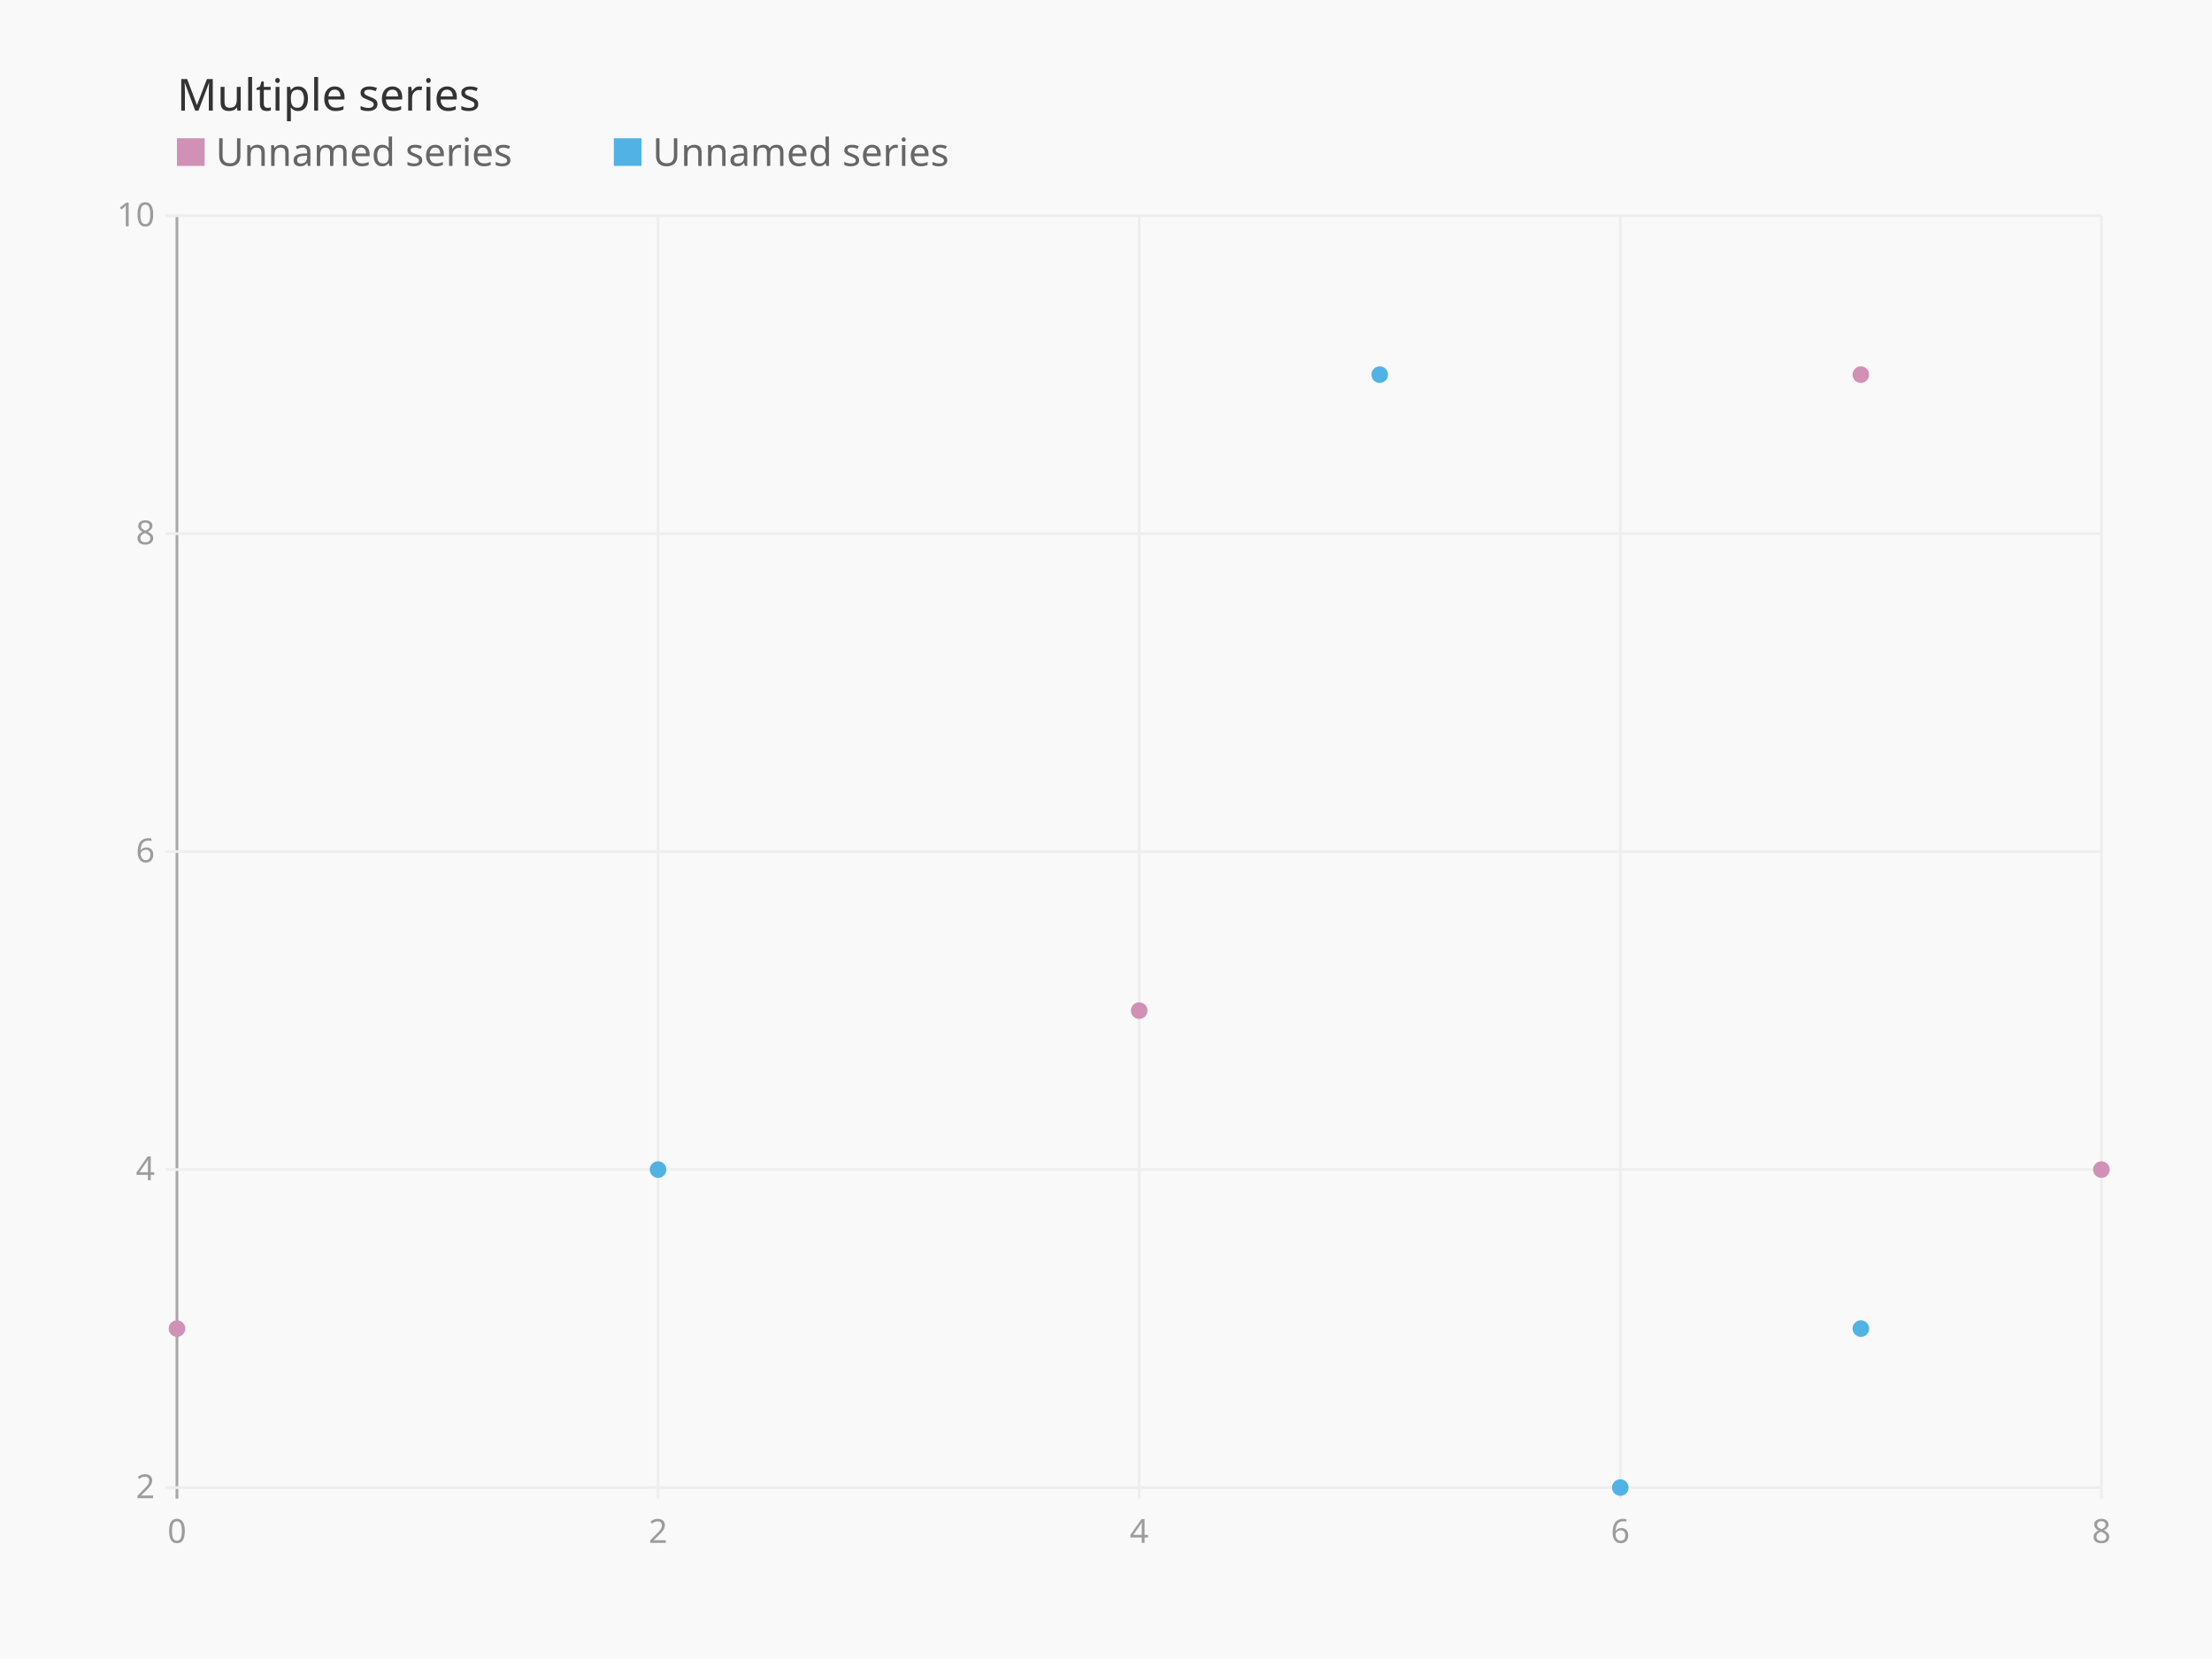
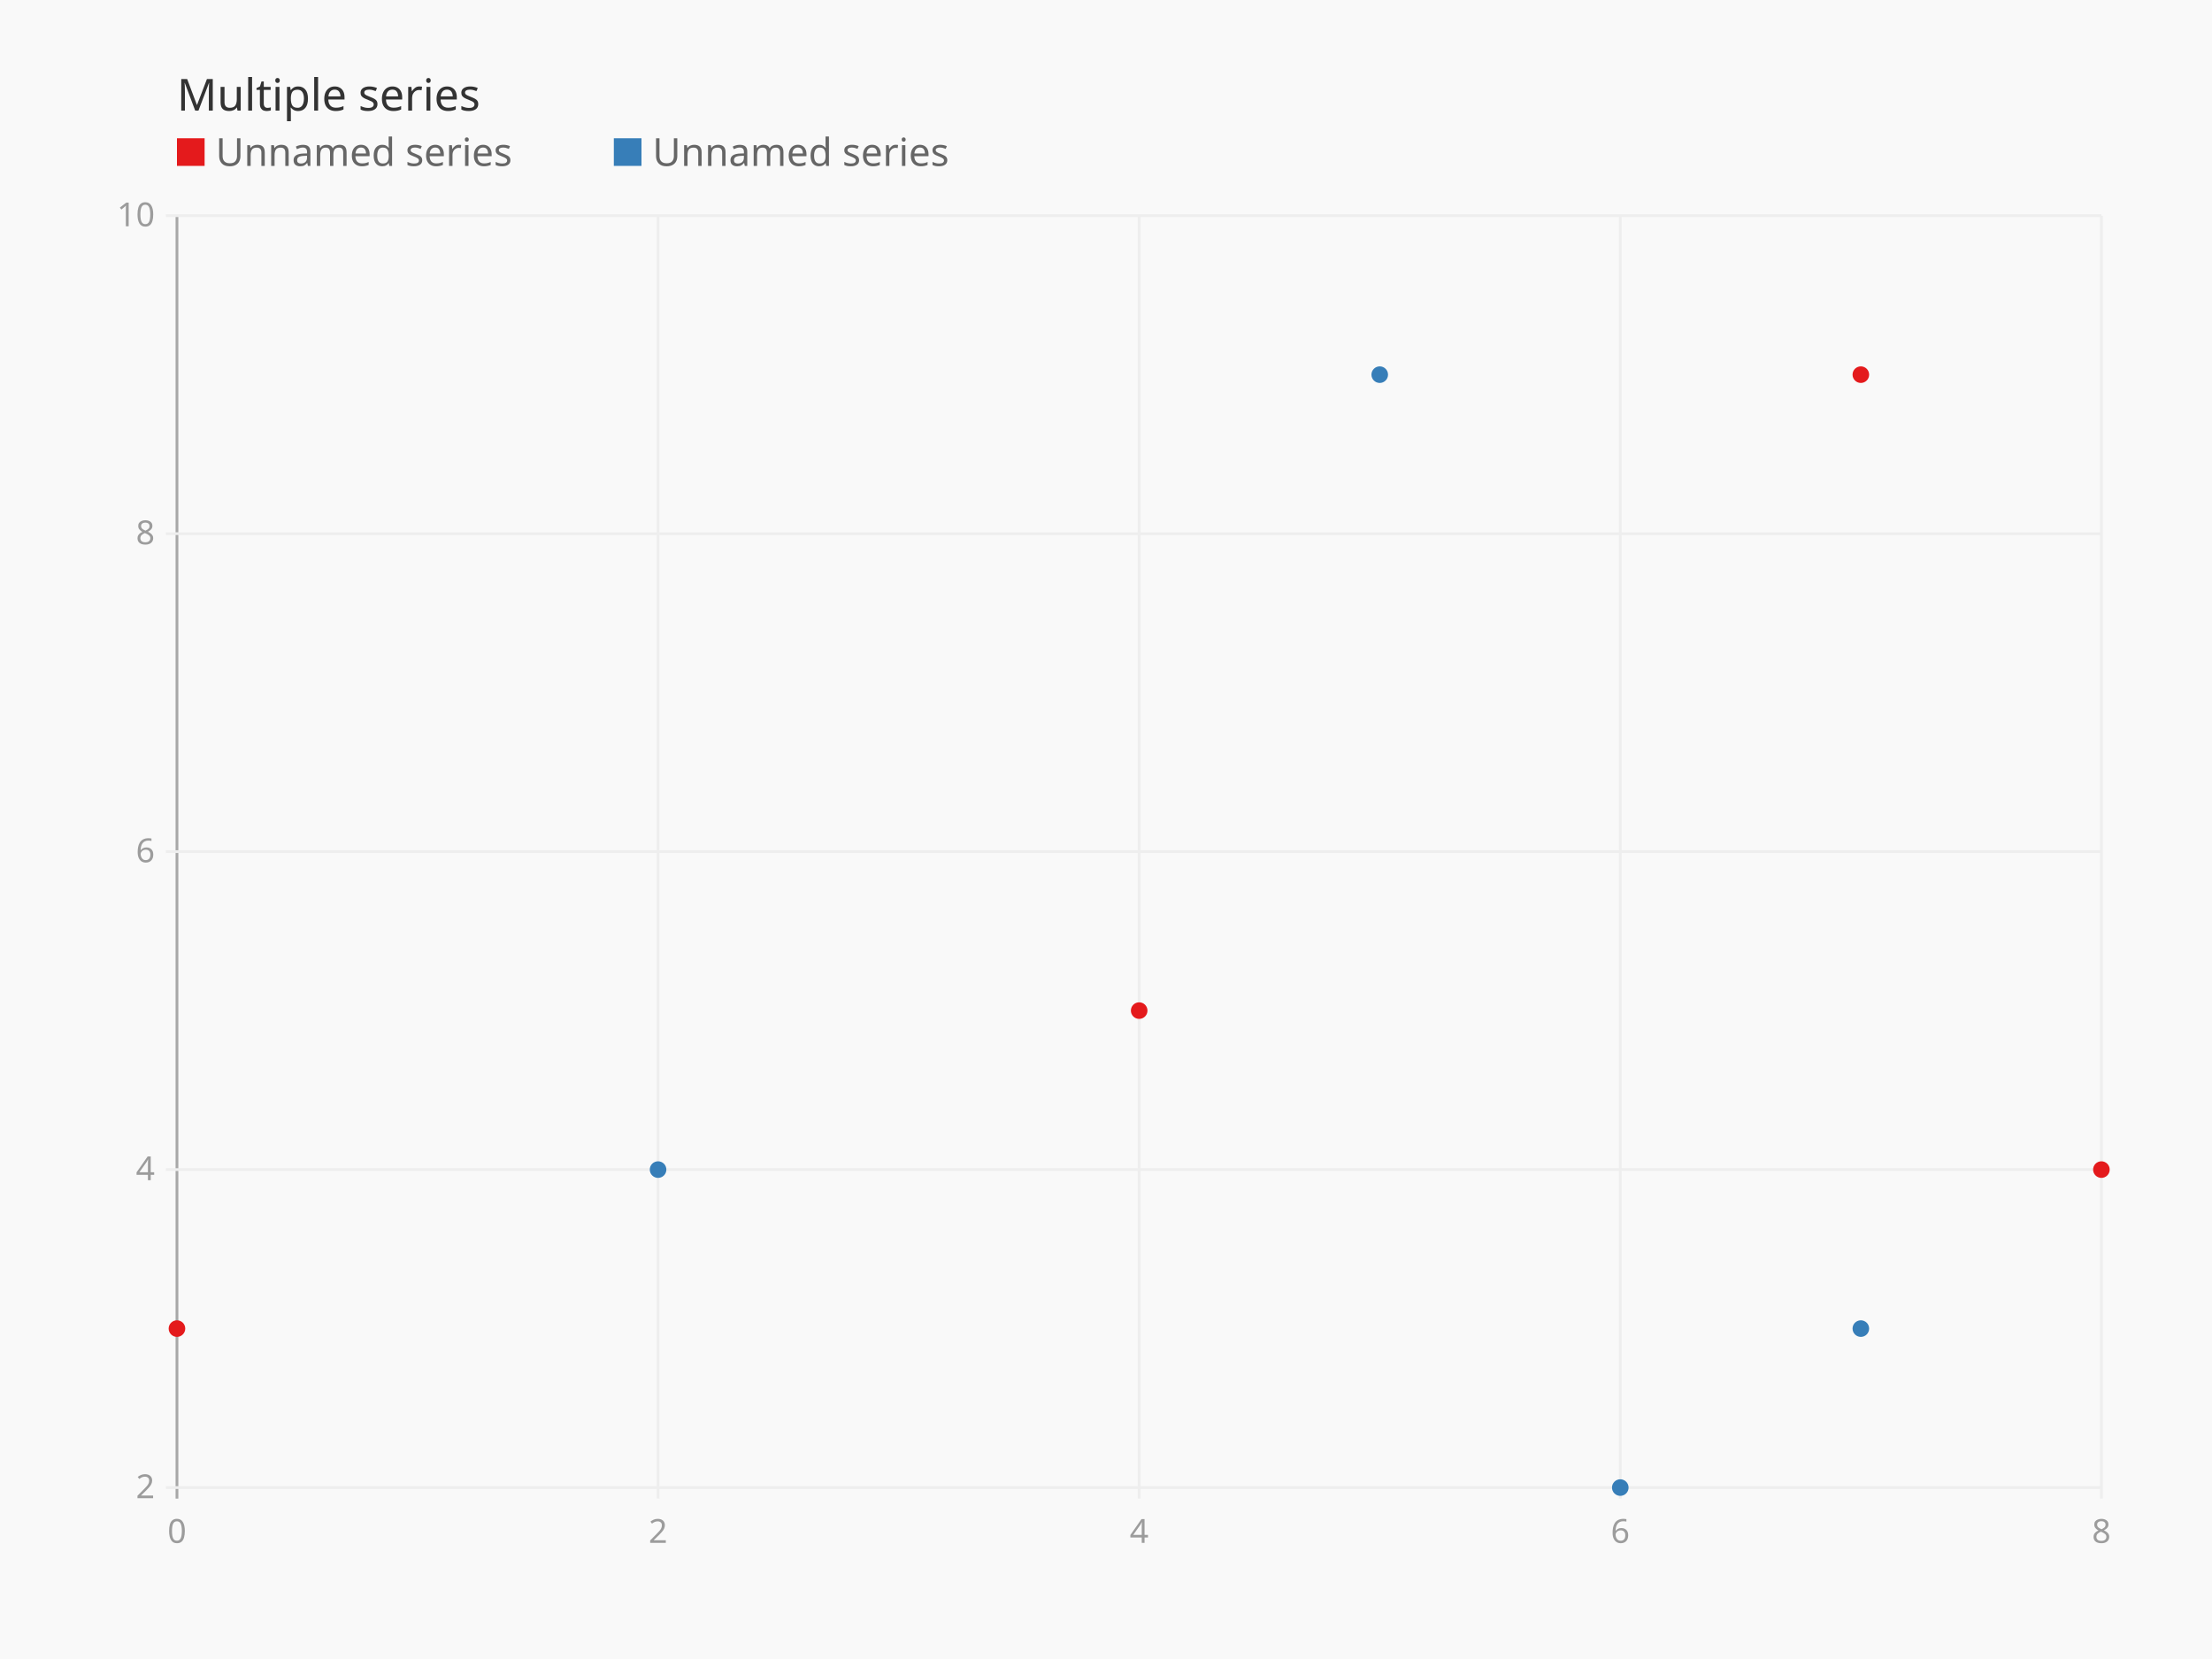
<svg xmlns="http://www.w3.org/2000/svg" height="600" version="1.1" width="800">
  <g>
    <rect fill="#f9f9f9" height="600" width="800" x="0" y="0" />
    <g transform="translate(40 40)">
      <g transform="translate(24 0)">
        <text fill="#333" font-family="Monaco" font-size="16" x="0" y="0">Multiple series</text>
        <g transform="translate(0 20)">
          <g transform="translate(0 0)">
-             <rect fill="#d190b6" height="10" width="10" x="0" y="-10" />
+             <rect fill="#e41a1c" height="10" width="10" x="0" y="-10" />
            <text fill="#666" font-family="Monaco" font-size="14" x="14" y="0">Unnamed series</text>
          </g>
          <g transform="translate(158 0)">
-             <rect fill="#51b2e5" height="10" width="10" x="0" y="-10" />
+             <rect fill="#377eb8" height="10" width="10" x="0" y="-10" />
            <text fill="#666" font-family="Monaco" font-size="14" x="14" y="0">Unnamed series</text>
          </g>
        </g>
      </g>
      <g transform="translate(0 38)">
        <g transform="translate(24 0)">
          <g class="axis bottom">
            <g class="tick">
              <line stroke="#eee" stroke-width="1" x1="174.00" x2="174.00" y1="0" y2="464.0" />
              <text dy="1em" fill="#9c9c9c" font-family="Monaco" text-anchor="middle" x="174.00" y="468.0">2</text>
            </g>
            <g class="tick">
              <line stroke="#eee" stroke-width="1" x1="348.0" x2="348.0" y1="0" y2="464.0" />
              <text dy="1em" fill="#9c9c9c" font-family="Monaco" text-anchor="middle" x="348.0" y="468.0">4</text>
            </g>
            <g class="tick">
              <line stroke="#eee" stroke-width="1" x1="522.00" x2="522.00" y1="0" y2="464.0" />
              <text dy="1em" fill="#9c9c9c" font-family="Monaco" text-anchor="middle" x="522.00" y="468.0">6</text>
            </g>
            <g class="tick">
              <line stroke="#eee" stroke-width="1" x1="696" x2="696" y1="0" y2="464.0" />
              <text dy="1em" fill="#9c9c9c" font-family="Monaco" text-anchor="middle" x="696" y="468.0">8</text>
            </g>
            <g class="tick">
              <line stroke="#a8a8a8" stroke-width="1" x1="0" x2="0" y1="0" y2="464.0" />
              <text dy="1em" fill="#9c9c9c" font-family="Monaco" text-anchor="middle" x="0" y="468.0">0</text>
            </g>
          </g>
          <g class="axis left">
            <g class="tick">
              <line stroke="#eee" stroke-width="1" x1="-4" x2="696.0" y1="460" y2="460" />
              <text dy="0.32em" fill="#9c9c9c" font-family="Monaco" text-anchor="end" x="-8" y="460">2</text>
            </g>
            <g class="tick">
              <line stroke="#eee" stroke-width="1" x1="-4" x2="696.0" y1="345.00" y2="345.00" />
              <text dy="0.32em" fill="#9c9c9c" font-family="Monaco" text-anchor="end" x="-8" y="345.00">4</text>
            </g>
            <g class="tick">
              <line stroke="#eee" stroke-width="1" x1="-4" x2="696.0" y1="230.0" y2="230.0" />
              <text dy="0.32em" fill="#9c9c9c" font-family="Monaco" text-anchor="end" x="-8" y="230.0">6</text>
            </g>
            <g class="tick">
              <line stroke="#eee" stroke-width="1" x1="-4" x2="696.0" y1="115.00" y2="115.00" />
              <text dy="0.32em" fill="#9c9c9c" font-family="Monaco" text-anchor="end" x="-8" y="115.00">8</text>
            </g>
            <g class="tick">
              <line stroke="#eee" stroke-width="1" x1="-4" x2="696.0" y1="0" y2="0" />
              <text dy="0.32em" fill="#9c9c9c" font-family="Monaco" text-anchor="end" x="-8" y="0">10</text>
            </g>
          </g>
          <g>
            <g class="series dots">
-               <circle cx="0" cy="402.500" fill="#d190b6" r="3" />
-               <circle cx="348.0" cy="287.500" fill="#d190b6" r="3" />
-               <circle cx="609.000" cy="57.500" fill="#d190b6" r="3" />
-               <circle cx="696" cy="345.00" fill="#d190b6" r="3" />
+               <circle cx="0" cy="402.500" fill="#e41a1c" r="3" />
+               <circle cx="348.0" cy="287.500" fill="#e41a1c" r="3" />
+               <circle cx="609.000" cy="57.500" fill="#e41a1c" r="3" />
+               <circle cx="696" cy="345.00" fill="#e41a1c" r="3" />
            </g>
            <g class="series dots">
-               <circle cx="174.00" cy="345.00" fill="#51b2e5" r="3" />
-               <circle cx="609.000" cy="402.500" fill="#51b2e5" r="3" />
-               <circle cx="522.00" cy="460" fill="#51b2e5" r="3" />
-               <circle cx="435.000" cy="57.500" fill="#51b2e5" r="3" />
+               <circle cx="174.00" cy="345.00" fill="#377eb8" r="3" />
+               <circle cx="609.000" cy="402.500" fill="#377eb8" r="3" />
+               <circle cx="522.00" cy="460" fill="#377eb8" r="3" />
+               <circle cx="435.000" cy="57.500" fill="#377eb8" r="3" />
            </g>
          </g>
        </g>
      </g>
    </g>
  </g>
</svg>
